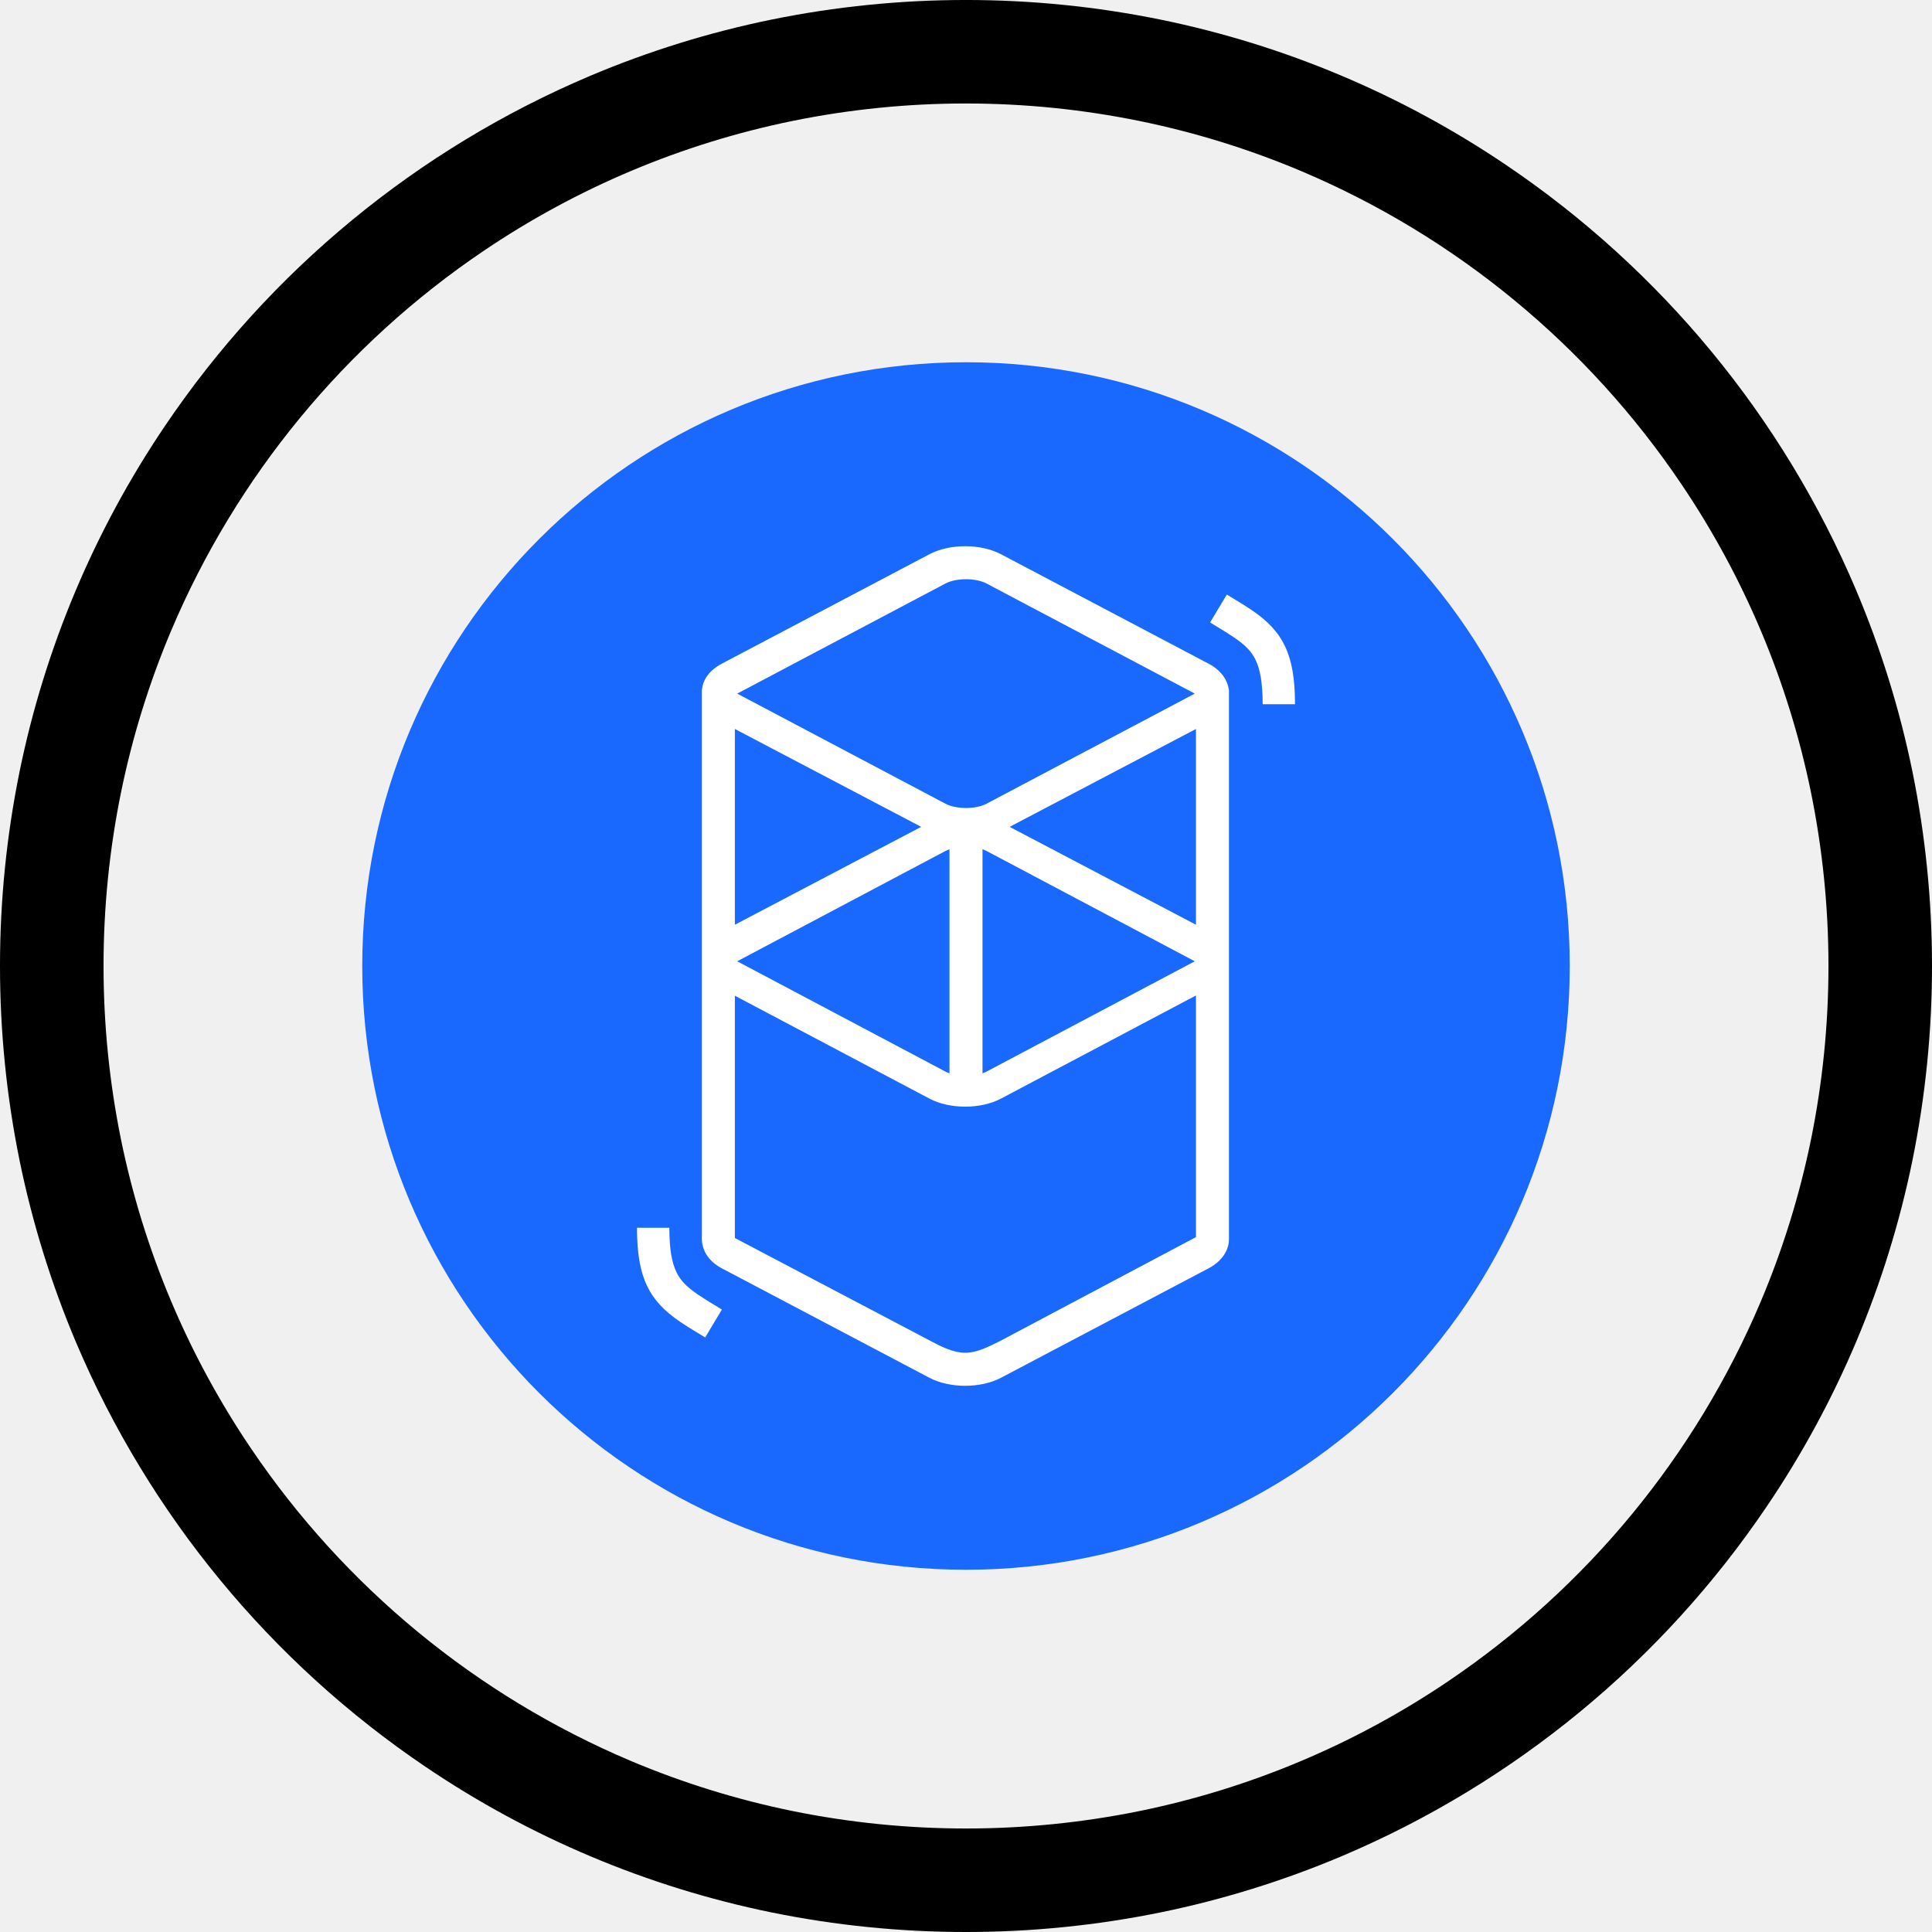
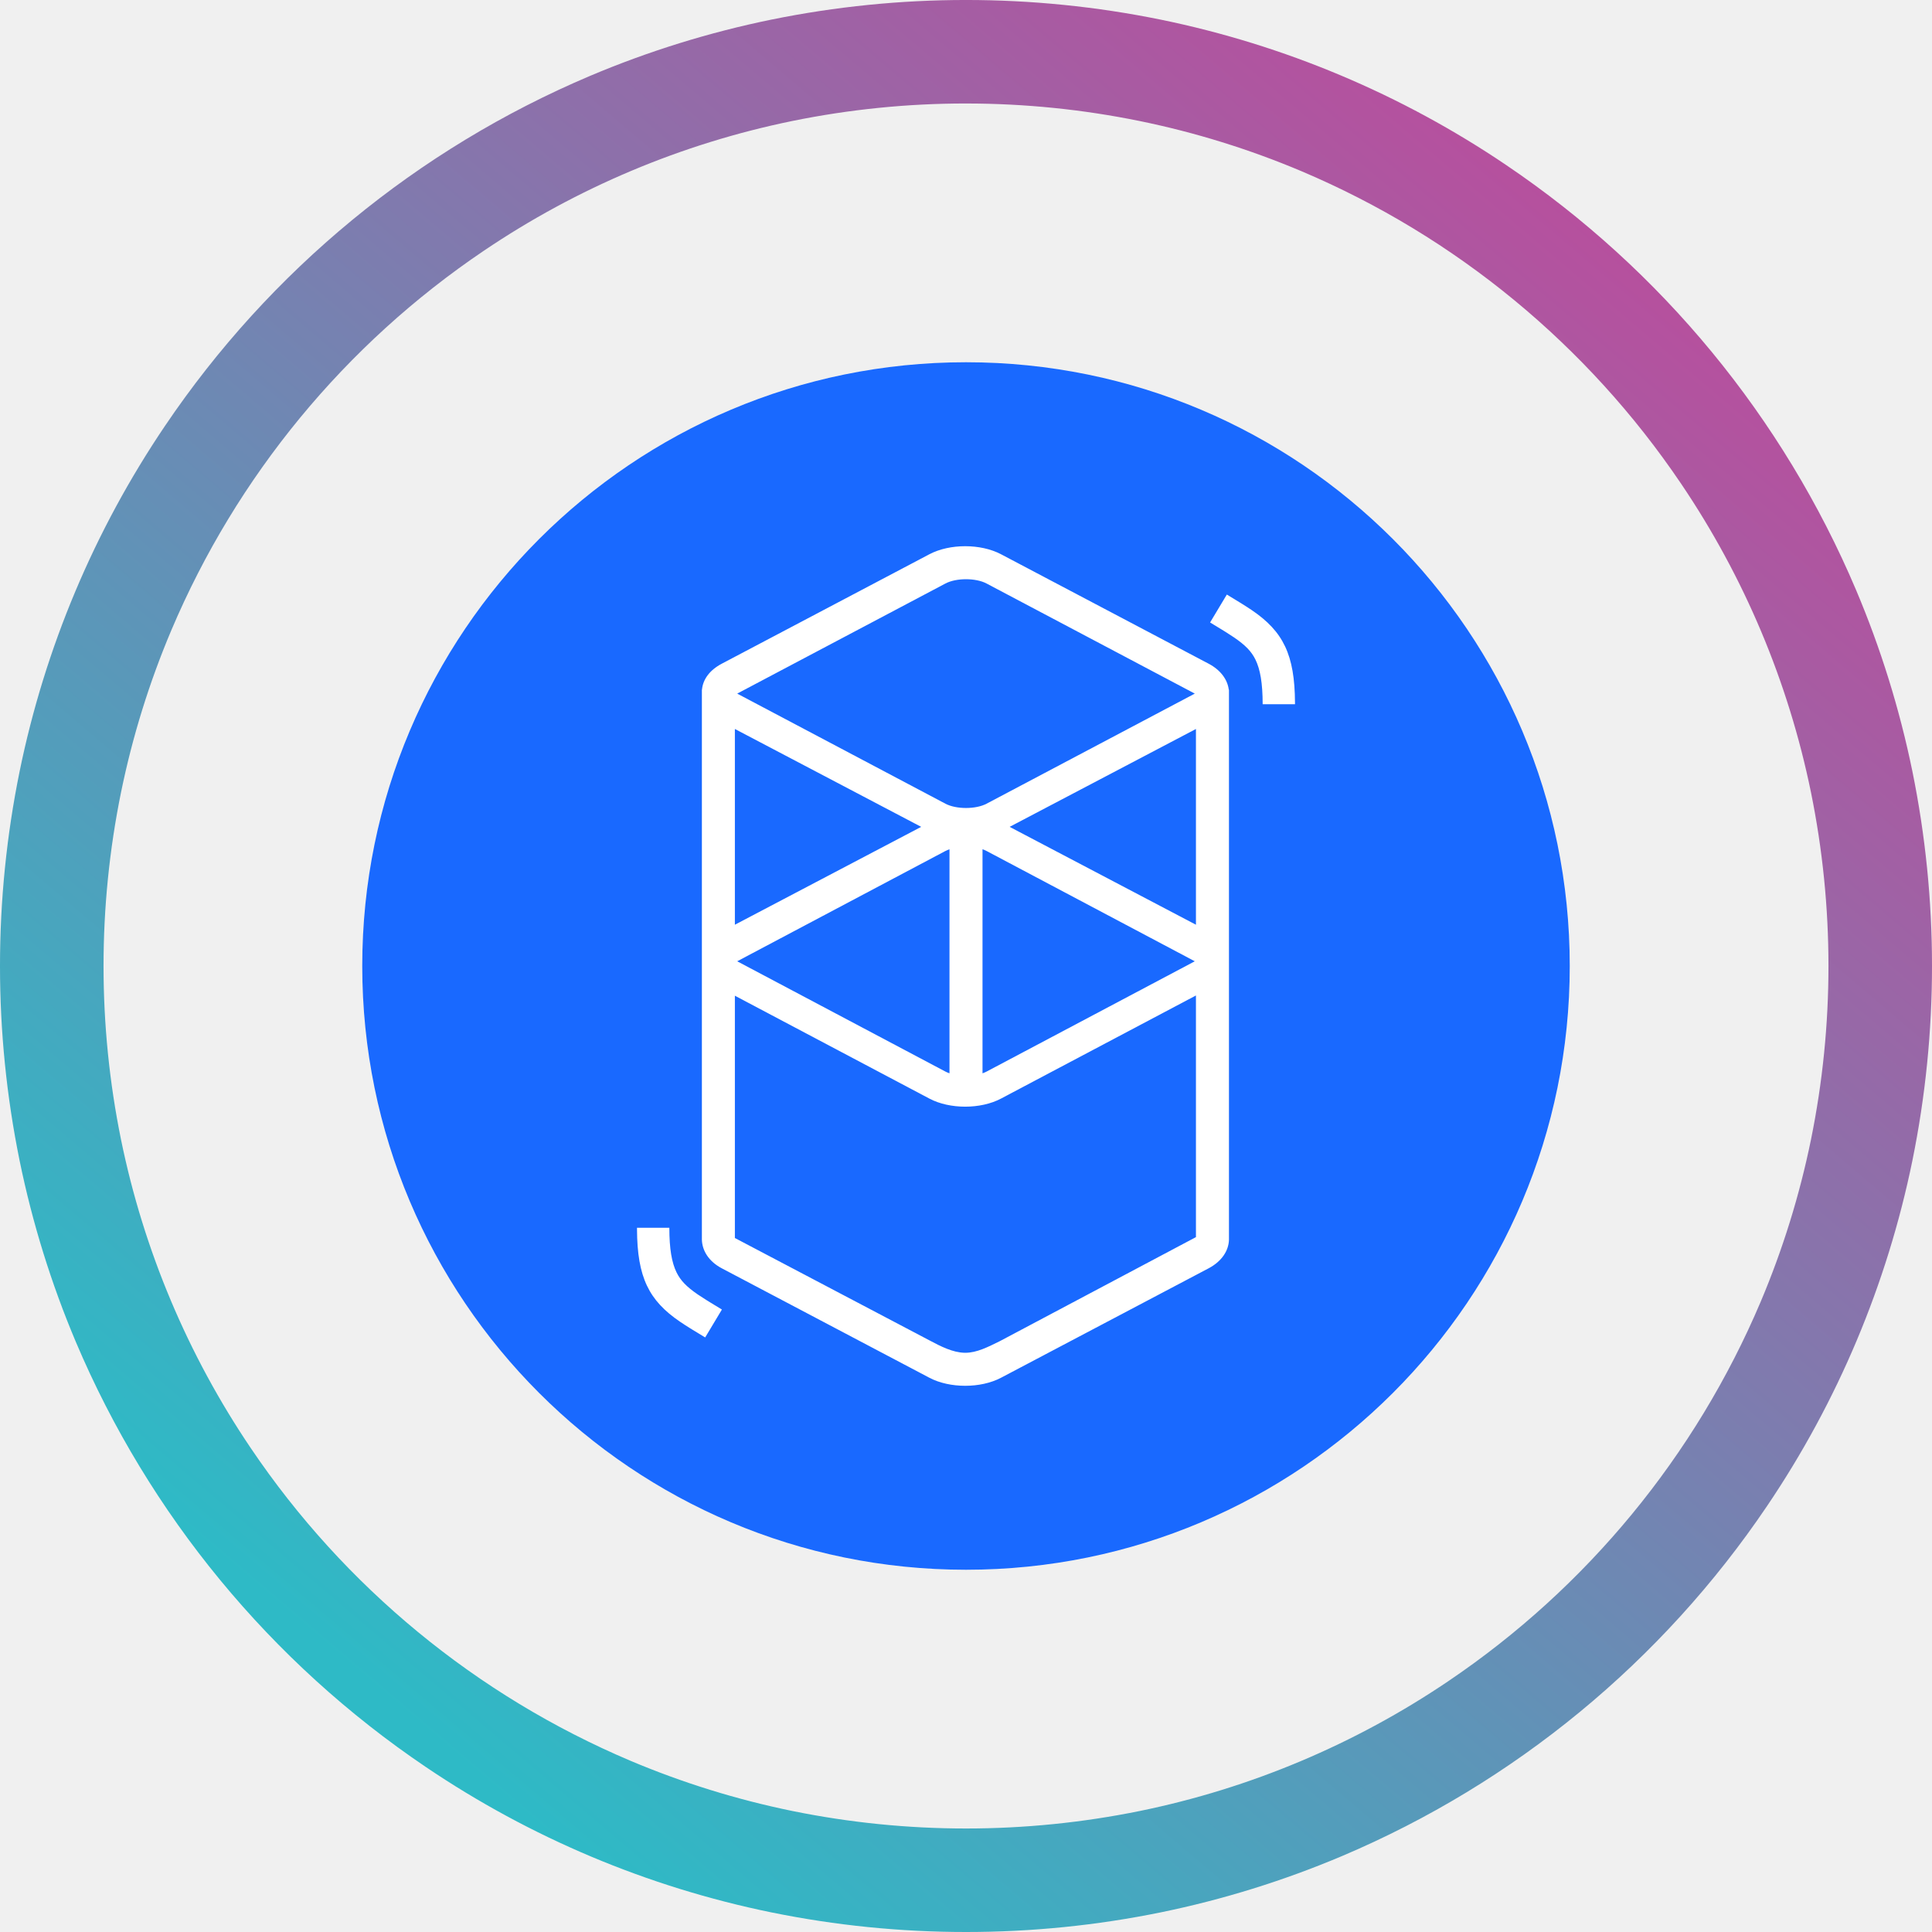
<svg xmlns="http://www.w3.org/2000/svg" width="48" height="48" viewBox="0 0 48 48">
  <defs>
    <linearGradient id="a" x1="215.808" x2="52.736" y1="34.56" y2="226.816" gradientUnits="userSpaceOnUse">
-       <stop offset="0" />
-       <stop offset="1" />
+       <stop offset="0" stop-color="#b6509e" />
+       <stop offset="1" stop-color="#2ebac6" />
    </linearGradient>
  </defs>
  <path fill="url(#a)" d="M128 256a129 129 0 0 1-25.8-2.6 127.3 127.3 0 0 1-45.77-19.261 128.37 128.37 0 0 1-46.375-56.315A127.4 127.4 0 0 1 2.6 153.8a129.25 129.25 0 0 1 0-51.593 127.3 127.3 0 0 1 19.26-45.77 128.37 128.37 0 0 1 56.317-46.378A127.3 127.3 0 0 1 102.2 2.6a129.2 129.2 0 0 1 51.593 0 127.3 127.3 0 0 1 45.77 19.26 128.37 128.37 0 0 1 46.375 56.316A127.3 127.3 0 0 1 253.4 102.2a129.25 129.25 0 0 1 0 51.593 127.3 127.3 0 0 1-19.26 45.77 128.4 128.4 0 0 1-56.316 46.375A127.4 127.4 0 0 1 153.8 253.4 129 129 0 0 1 128 256m0-242.287a115 115 0 0 0-23.033 2.322A113.7 113.7 0 0 0 64.1 33.232a114.6 114.6 0 0 0-41.4 50.283 113.7 113.7 0 0 0-6.659 21.452 115.4 115.4 0 0 0 0 46.065 113.7 113.7 0 0 0 17.2 40.866 114.63 114.63 0 0 0 50.282 41.407 113.8 113.8 0 0 0 21.453 6.658 115.4 115.4 0 0 0 46.065 0 113.6 113.6 0 0 0 40.866-17.2 114.6 114.6 0 0 0 41.393-50.278 113.7 113.7 0 0 0 6.659-21.453 115.4 115.4 0 0 0 0-46.065 113.7 113.7 0 0 0-17.2-40.865A114.6 114.6 0 0 0 172.485 22.7a113.7 113.7 0 0 0-21.453-6.659A115 115 0 0 0 128 13.714Z" style="fill:url(#a)" transform="matrix(.1875 0 0 .1875 0 0)" />
  <svg width="30" height="30" x="9" y="9" fill="none" viewBox="0 0 256 256">
    <path fill="#1969FF" d="M128 256c70.692 0 128-57.308 128-128S198.692 0 128 0 0 57.307 0 128c0 70.692 57.307 128 128 128" />
    <path fill="#fff" d="M120.238 40.705c4.313-2.273 10.874-2.273 15.187 0l44.004 23.199c2.597 1.369 4.023 3.41 4.279 5.516h.042v116.608c-.057 2.297-1.497 4.579-4.321 6.068l-44.004 23.199c-4.313 2.273-10.874 2.273-15.187 0l-44.004-23.199c-2.812-1.482-4.162-3.781-4.229-6.068a8 8 0 0 1 0-.588V70.205a6 6 0 0 1 0-.484v-.301h.02c.195-2.13 1.557-4.118 4.21-5.516zm56.512 93.545-41.339 21.865c-4.306 2.278-10.858 2.278-15.164 0L79 134.299v51.368l41.247 21.701c2.437 1.304 4.972 2.575 7.44 2.63l.142.002c2.463.008 4.854-1.244 7.279-2.43l41.642-22.09zM65.106 183.5c0 4.47.515 7.408 1.537 9.478.848 1.716 2.12 3.027 4.44 4.622l.133.091c.51.346 1.071.709 1.754 1.136l.806.498 2.474 1.506-3.548 5.919-2.77-1.687-.465-.289a61 61 0 0 1-2.083-1.348c-6.617-4.5-9.085-9.407-9.133-19.615l-.001-.311zm59.394-80.25q-.481.165-.894.383l-43.937 23.273-.132.072-.037.022.069.04.1.054 43.937 23.273q.412.218.894.383zm7 0v47.5c.32-.11.621-.238.894-.383l43.937-23.273.132-.072.037-.022-.069-.04-.1-.054-43.937-23.273a6 6 0 0 0-.894-.383m45.25-25.5-39.5 20.75 39.5 20.75zm-97.75 0v41.5l39.5-20.75zm53.356-30.843c-2.287-1.21-6.425-1.21-8.712 0L79.669 70.156l-.132.072-.037.022.07.04.1.054 43.974 23.25c2.287 1.208 6.425 1.208 8.712 0l43.975-23.25.132-.072.037-.022-.069-.04-.1-.054zm50.942 2.343 2.77 1.687.465.289c.801.498 1.464.927 2.083 1.348 6.617 4.5 9.085 9.407 9.133 19.615l.001.311h-6.856c0-4.47-.515-7.408-1.537-9.478-.848-1.716-2.119-3.027-4.441-4.622l-.132-.09a54 54 0 0 0-1.754-1.137l-.806-.498-2.474-1.506z" />
  </svg>
</svg>
